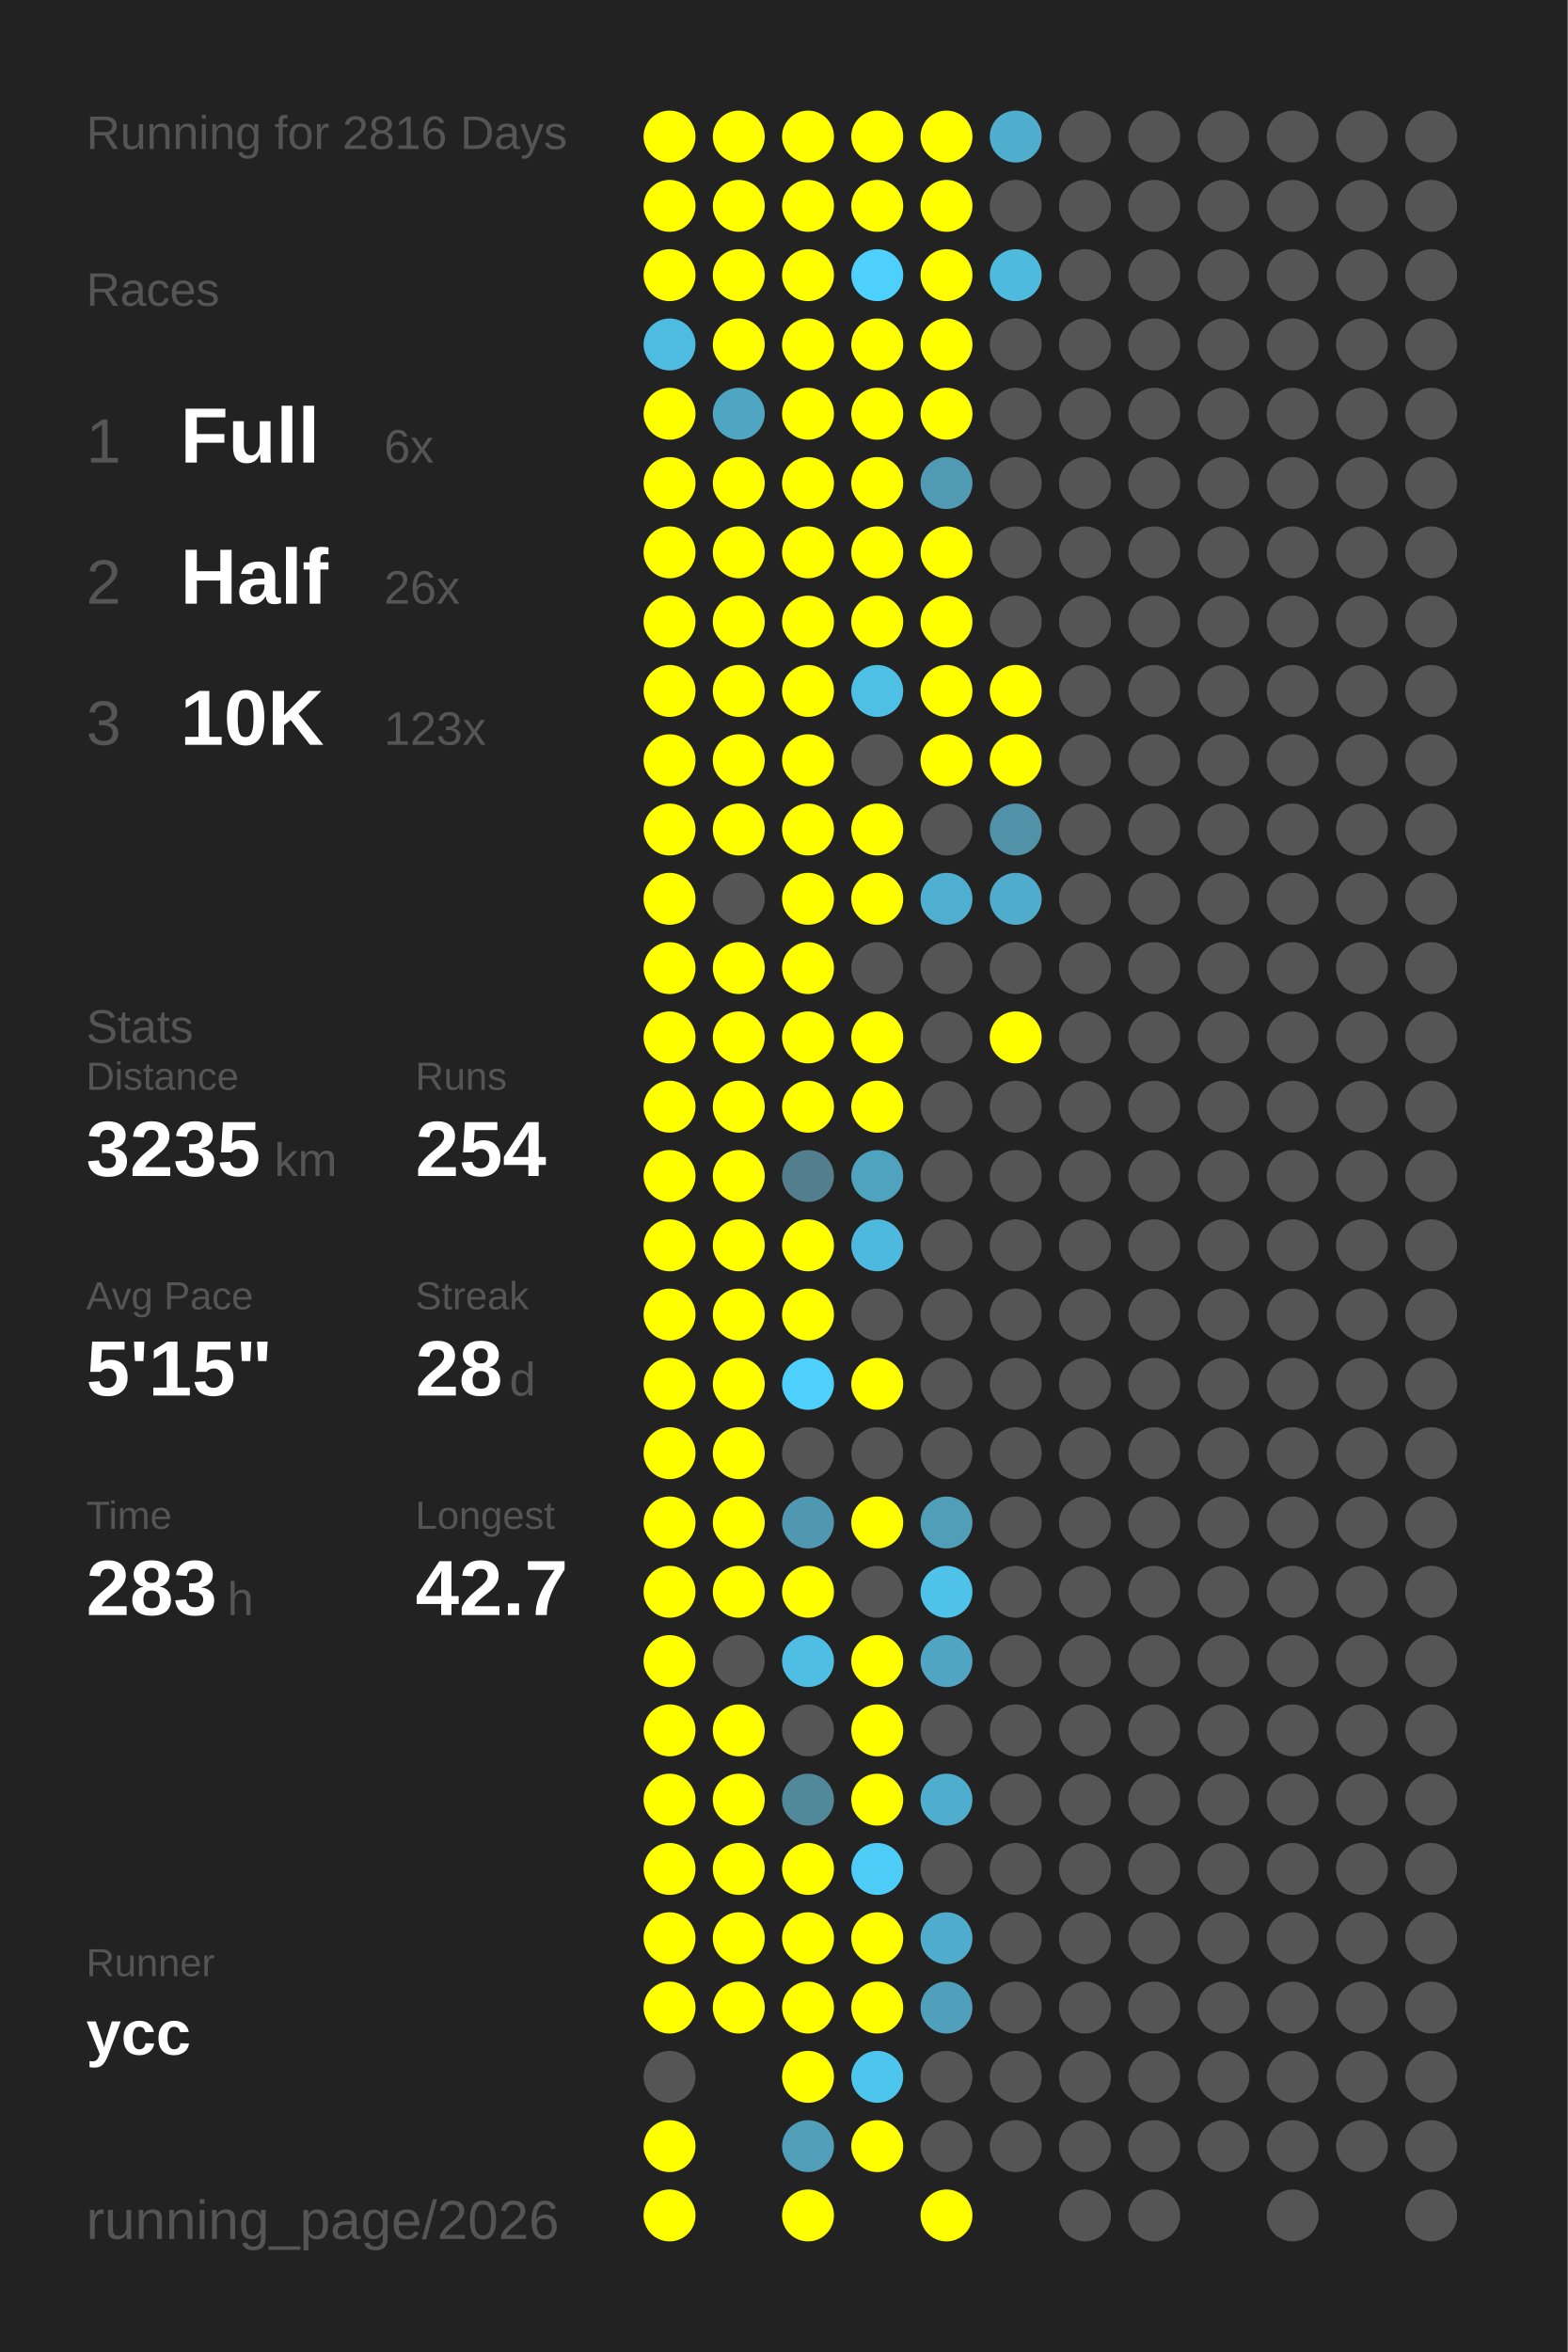
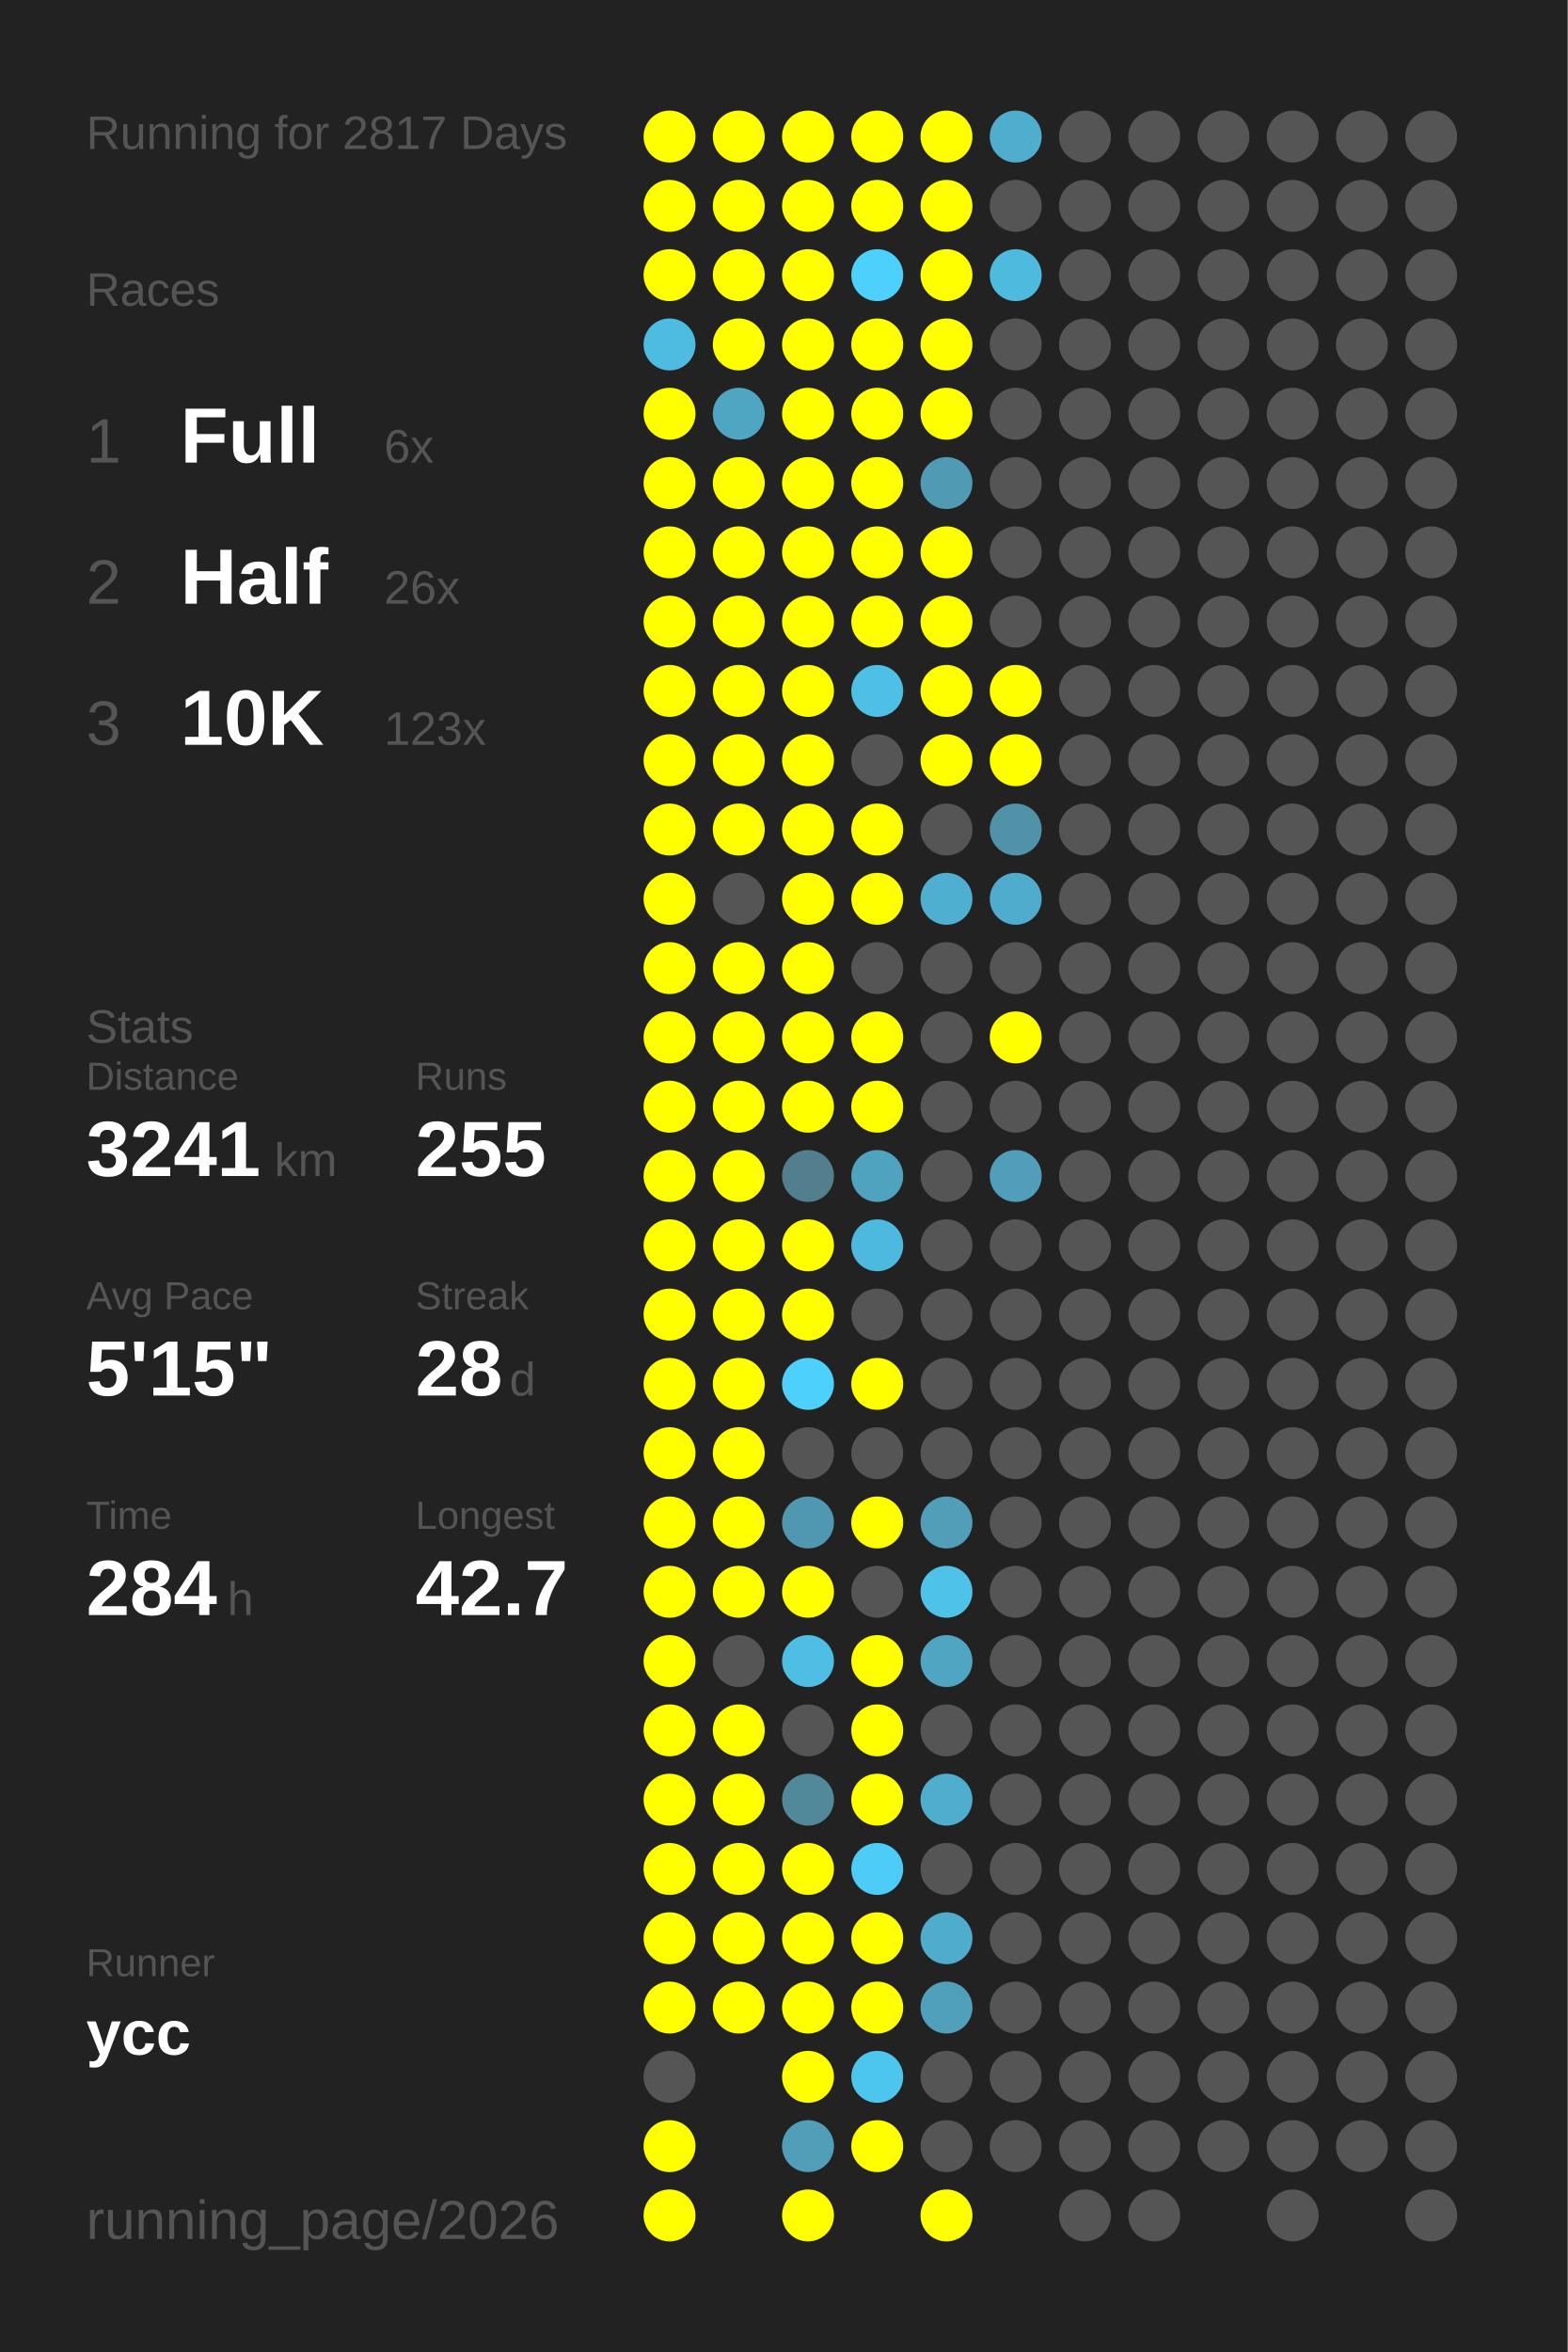
<svg xmlns="http://www.w3.org/2000/svg" baseProfile="full" height="300mm" version="1.1" viewBox="0,0,200,300" width="200mm">
  <defs />
  <rect fill="#222222" height="300" width="200" x="0" y="0" />
-   <text fill="#555555" style="font-size:6px; font-family:Arial;" x="11" y="19">Running for 2816 Days</text>
+   <text fill="#555555" style="font-size:6px; font-family:Arial;" x="11" y="19">Running for 2817 Days</text>
  <text fill="#555555" style="font-size:6px; font-family:Arial;" x="11" y="39">Races</text>
  <text fill="#555555" style="font-size:8px; font-family:Arial;" x="11" y="59">1</text>
  <text fill="#FFFFFF" style="font-size:10px; font-family:Arial; font-weight:bold;" x="23" y="59">Full</text>
  <text fill="#555555" style="font-size:6px; font-family:Arial;" x="49" y="59">6x</text>
  <text fill="#555555" style="font-size:8px; font-family:Arial;" x="11" y="77">2</text>
  <text fill="#FFFFFF" style="font-size:10px; font-family:Arial; font-weight:bold;" x="23" y="77">Half</text>
  <text fill="#555555" style="font-size:6px; font-family:Arial;" x="49" y="77">26x</text>
  <text fill="#555555" style="font-size:8px; font-family:Arial;" x="11" y="95">3</text>
  <text fill="#FFFFFF" style="font-size:10px; font-family:Arial; font-weight:bold;" x="23" y="95">10K</text>
  <text fill="#555555" style="font-size:6px; font-family:Arial;" x="49" y="95">123x</text>
  <text fill="#555555" style="font-size:6px; font-family:Arial;" x="11" y="133">Stats</text>
  <text fill="#555555" style="font-size:5px; font-family:Arial;" x="11" y="139">Distance</text>
-   <text fill="#FFFFFF" style="font-size:10px; font-family:Arial; font-weight:bold;" x="11" y="150">3235</text>
+   <text fill="#FFFFFF" style="font-size:10px; font-family:Arial; font-weight:bold;" x="11" y="150">3241</text>
  <text fill="#555555" style="font-size:6px; font-family:Arial;" x="35" y="150">km</text>
  <text fill="#555555" style="font-size:5px; font-family:Arial;" x="53" y="139">Runs</text>
-   <text fill="#FFFFFF" style="font-size:10px; font-family:Arial; font-weight:bold;" x="53" y="150">254</text>
+   <text fill="#FFFFFF" style="font-size:10px; font-family:Arial; font-weight:bold;" x="53" y="150">255</text>
  <text fill="#555555" style="font-size:5px; font-family:Arial;" x="11" y="167">Avg Pace</text>
  <text fill="#FFFFFF" style="font-size:10px; font-family:Arial; font-weight:bold;" x="11" y="178">5'15"</text>
  <text fill="#555555" style="font-size:5px; font-family:Arial;" x="53" y="167">Streak</text>
  <text fill="#FFFFFF" style="font-size:10px; font-family:Arial; font-weight:bold;" x="53" y="178">28</text>
  <text fill="#555555" style="font-size:6px; font-family:Arial;" x="65" y="178">d</text>
  <text fill="#555555" style="font-size:5px; font-family:Arial;" x="11" y="195">Time</text>
-   <text fill="#FFFFFF" style="font-size:10px; font-family:Arial; font-weight:bold;" x="11" y="206">283</text>
+   <text fill="#FFFFFF" style="font-size:10px; font-family:Arial; font-weight:bold;" x="11" y="206">284</text>
  <text fill="#555555" style="font-size:6px; font-family:Arial;" x="29" y="206">h</text>
  <text fill="#555555" style="font-size:5px; font-family:Arial;" x="53" y="195">Longest</text>
  <text fill="#FFFFFF" style="font-size:10px; font-family:Arial; font-weight:bold;" x="53" y="206">42.7</text>
  <text fill="#555555" style="font-size:5px; font-family:Arial;" x="11" y="252.065">Runner</text>
  <text fill="#FFFFFF" style="font-size:8px; font-family:Arial; font-weight:bold;" x="11" y="262.065">ycc</text>
  <text fill="#555555" style="font-size:7px; font-family:Arial;" x="11" y="285.581">running_page/2026</text>
  <circle cx="85.417" cy="17.419" fill="#FFFF00" r="3.312" />
  <circle cx="85.417" cy="26.258" fill="#FFFF00" r="3.312" />
  <circle cx="85.417" cy="35.097" fill="#FFFF00" r="3.312" />
  <circle cx="85.417" cy="43.935" fill="#4ebce1" r="3.312" />
  <circle cx="85.417" cy="52.774" fill="#FFFF00" r="3.312" />
  <circle cx="85.417" cy="61.613" fill="#FFFF00" r="3.312" />
  <circle cx="85.417" cy="70.452" fill="#FFFF00" r="3.312" />
  <circle cx="85.417" cy="79.29" fill="#FFFF00" r="3.312" />
  <circle cx="85.417" cy="88.129" fill="#FFFF00" r="3.312" />
  <circle cx="85.417" cy="96.968" fill="#FFFF00" r="3.312" />
  <circle cx="85.417" cy="105.806" fill="#FFFF00" r="3.312" />
  <circle cx="85.417" cy="114.645" fill="#FFFF00" r="3.312" />
  <circle cx="85.417" cy="123.484" fill="#FFFF00" r="3.312" />
  <circle cx="85.417" cy="132.323" fill="#FFFF00" r="3.312" />
  <circle cx="85.417" cy="141.161" fill="#FFFF00" r="3.312" />
  <circle cx="85.417" cy="150" fill="#FFFF00" r="3.312" />
  <circle cx="85.417" cy="158.839" fill="#FFFF00" r="3.312" />
  <circle cx="85.417" cy="167.677" fill="#FFFF00" r="3.312" />
  <circle cx="85.417" cy="176.516" fill="#FFFF00" r="3.312" />
  <circle cx="85.417" cy="185.355" fill="#FFFF00" r="3.312" />
  <circle cx="85.417" cy="194.194" fill="#FFFF00" r="3.312" />
  <circle cx="85.417" cy="203.032" fill="#FFFF00" r="3.312" />
  <circle cx="85.417" cy="211.871" fill="#FFFF00" r="3.312" />
  <circle cx="85.417" cy="220.71" fill="#FFFF00" r="3.312" />
  <circle cx="85.417" cy="229.548" fill="#FFFF00" r="3.312" />
  <circle cx="85.417" cy="238.387" fill="#FFFF00" r="3.312" />
  <circle cx="85.417" cy="247.226" fill="#FFFF00" r="3.312" />
  <circle cx="85.417" cy="256.065" fill="#FFFF00" r="3.312" />
  <circle cx="85.417" cy="264.903" fill="#555555" r="3.312" />
  <circle cx="85.417" cy="273.742" fill="#FFFF00" r="3.312" />
  <circle cx="85.417" cy="282.581" fill="#FFFF00" r="3.312" />
  <circle cx="94.25" cy="17.419" fill="#FFFF00" r="3.312" />
  <circle cx="94.25" cy="26.258" fill="#FFFF00" r="3.312" />
  <circle cx="94.25" cy="35.097" fill="#FFFF00" r="3.312" />
  <circle cx="94.25" cy="43.935" fill="#FFFF00" r="3.312" />
  <circle cx="94.25" cy="52.774" fill="#4fa6c3" r="3.312" />
  <circle cx="94.25" cy="61.613" fill="#FFFF00" r="3.312" />
  <circle cx="94.25" cy="70.452" fill="#FFFF00" r="3.312" />
  <circle cx="94.25" cy="79.29" fill="#FFFF00" r="3.312" />
  <circle cx="94.25" cy="88.129" fill="#FFFF00" r="3.312" />
  <circle cx="94.25" cy="96.968" fill="#FFFF00" r="3.312" />
  <circle cx="94.25" cy="105.806" fill="#FFFF00" r="3.312" />
  <circle cx="94.25" cy="114.645" fill="#555555" r="3.312" />
  <circle cx="94.25" cy="123.484" fill="#FFFF00" r="3.312" />
  <circle cx="94.25" cy="132.323" fill="#FFFF00" r="3.312" />
  <circle cx="94.25" cy="141.161" fill="#FFFF00" r="3.312" />
  <circle cx="94.25" cy="150" fill="#FFFF00" r="3.312" />
  <circle cx="94.25" cy="158.839" fill="#FFFF00" r="3.312" />
  <circle cx="94.25" cy="167.677" fill="#FFFF00" r="3.312" />
  <circle cx="94.25" cy="176.516" fill="#FFFF00" r="3.312" />
  <circle cx="94.25" cy="185.355" fill="#FFFF00" r="3.312" />
  <circle cx="94.25" cy="194.194" fill="#FFFF00" r="3.312" />
  <circle cx="94.25" cy="203.032" fill="#FFFF00" r="3.312" />
  <circle cx="94.25" cy="211.871" fill="#555555" r="3.312" />
  <circle cx="94.25" cy="220.71" fill="#FFFF00" r="3.312" />
  <circle cx="94.25" cy="229.548" fill="#FFFF00" r="3.312" />
  <circle cx="94.25" cy="238.387" fill="#FFFF00" r="3.312" />
  <circle cx="94.25" cy="247.226" fill="#FFFF00" r="3.312" />
  <circle cx="94.25" cy="256.065" fill="#FFFF00" r="3.312" />
  <circle cx="103.083" cy="17.419" fill="#FFFF00" r="3.312" />
  <circle cx="103.083" cy="26.258" fill="#FFFF00" r="3.312" />
  <circle cx="103.083" cy="35.097" fill="#FFFF00" r="3.312" />
  <circle cx="103.083" cy="43.935" fill="#FFFF00" r="3.312" />
  <circle cx="103.083" cy="52.774" fill="#FFFF00" r="3.312" />
  <circle cx="103.083" cy="61.613" fill="#FFFF00" r="3.312" />
  <circle cx="103.083" cy="70.452" fill="#FFFF00" r="3.312" />
  <circle cx="103.083" cy="79.29" fill="#FFFF00" r="3.312" />
  <circle cx="103.083" cy="88.129" fill="#FFFF00" r="3.312" />
  <circle cx="103.083" cy="96.968" fill="#FFFF00" r="3.312" />
  <circle cx="103.083" cy="105.806" fill="#FFFF00" r="3.312" />
  <circle cx="103.083" cy="114.645" fill="#FFFF00" r="3.312" />
  <circle cx="103.083" cy="123.484" fill="#FFFF00" r="3.312" />
  <circle cx="103.083" cy="132.323" fill="#FFFF00" r="3.312" />
  <circle cx="103.083" cy="141.161" fill="#FFFF00" r="3.312" />
  <circle cx="103.083" cy="150" fill="#527e8d" r="3.312" />
  <circle cx="103.083" cy="158.839" fill="#FFFF00" r="3.312" />
  <circle cx="103.083" cy="167.677" fill="#FFFF00" r="3.312" />
  <circle cx="103.083" cy="176.516" fill="#4dd0fc" r="3.312" />
  <circle cx="103.083" cy="185.355" fill="#555555" r="3.312" />
  <circle cx="103.083" cy="194.194" fill="#5098b1" r="3.312" />
  <circle cx="103.083" cy="203.032" fill="#FFFF00" r="3.312" />
  <circle cx="103.083" cy="211.871" fill="#4ebee4" r="3.312" />
  <circle cx="103.083" cy="220.71" fill="#555555" r="3.312" />
  <circle cx="103.083" cy="229.548" fill="#51889a" r="3.312" />
  <circle cx="103.083" cy="238.387" fill="#FFFF00" r="3.312" />
  <circle cx="103.083" cy="247.226" fill="#FFFF00" r="3.312" />
  <circle cx="103.083" cy="256.065" fill="#FFFF00" r="3.312" />
  <circle cx="103.083" cy="264.903" fill="#FFFF00" r="3.312" />
  <circle cx="103.083" cy="273.742" fill="#509eb8" r="3.312" />
  <circle cx="103.083" cy="282.581" fill="#FFFF00" r="3.312" />
  <circle cx="111.917" cy="17.419" fill="#FFFF00" r="3.312" />
  <circle cx="111.917" cy="26.258" fill="#FFFF00" r="3.312" />
  <circle cx="111.917" cy="35.097" fill="#4dd0fc" r="3.312" />
  <circle cx="111.917" cy="43.935" fill="#FFFF00" r="3.312" />
  <circle cx="111.917" cy="52.774" fill="#FFFF00" r="3.312" />
  <circle cx="111.917" cy="61.613" fill="#FFFF00" r="3.312" />
  <circle cx="111.917" cy="70.452" fill="#FFFF00" r="3.312" />
  <circle cx="111.917" cy="79.29" fill="#FFFF00" r="3.312" />
  <circle cx="111.917" cy="88.129" fill="#4ebfe5" r="3.312" />
  <circle cx="111.917" cy="96.968" fill="#555555" r="3.312" />
  <circle cx="111.917" cy="105.806" fill="#FFFF00" r="3.312" />
  <circle cx="111.917" cy="114.645" fill="#FFFF00" r="3.312" />
  <circle cx="111.917" cy="123.484" fill="#555555" r="3.312" />
  <circle cx="111.917" cy="132.323" fill="#FFFF00" r="3.312" />
  <circle cx="111.917" cy="141.161" fill="#FFFF00" r="3.312" />
  <circle cx="111.917" cy="150" fill="#4fa3bf" r="3.312" />
  <circle cx="111.917" cy="158.839" fill="#4eb9de" r="3.312" />
  <circle cx="111.917" cy="167.677" fill="#555555" r="3.312" />
  <circle cx="111.917" cy="176.516" fill="#FFFF00" r="3.312" />
  <circle cx="111.917" cy="185.355" fill="#555555" r="3.312" />
  <circle cx="111.917" cy="194.194" fill="#FFFF00" r="3.312" />
  <circle cx="111.917" cy="203.032" fill="#555555" r="3.312" />
  <circle cx="111.917" cy="211.871" fill="#FFFF00" r="3.312" />
  <circle cx="111.917" cy="220.71" fill="#FFFF00" r="3.312" />
  <circle cx="111.917" cy="229.548" fill="#FFFF00" r="3.312" />
  <circle cx="111.917" cy="238.387" fill="#4dccf7" r="3.312" />
  <circle cx="111.917" cy="247.226" fill="#FFFF00" r="3.312" />
  <circle cx="111.917" cy="256.065" fill="#FFFF00" r="3.312" />
  <circle cx="111.917" cy="264.903" fill="#4dc6ee" r="3.312" />
  <circle cx="111.917" cy="273.742" fill="#FFFF00" r="3.312" />
  <circle cx="120.75" cy="17.419" fill="#FFFF00" r="3.312" />
  <circle cx="120.75" cy="26.258" fill="#FFFF00" r="3.312" />
  <circle cx="120.75" cy="35.097" fill="#FFFF00" r="3.312" />
  <circle cx="120.75" cy="43.935" fill="#FFFF00" r="3.312" />
  <circle cx="120.75" cy="52.774" fill="#FFFF00" r="3.312" />
  <circle cx="120.75" cy="61.613" fill="#509ab3" r="3.312" />
  <circle cx="120.75" cy="70.452" fill="#FFFF00" r="3.312" />
  <circle cx="120.75" cy="79.29" fill="#FFFF00" r="3.312" />
  <circle cx="120.75" cy="88.129" fill="#FFFF00" r="3.312" />
  <circle cx="120.75" cy="96.968" fill="#FFFF00" r="3.312" />
  <circle cx="120.75" cy="105.806" fill="#555555" r="3.312" />
  <circle cx="120.75" cy="114.645" fill="#4fafd0" r="3.312" />
  <circle cx="120.75" cy="123.484" fill="#555555" r="3.312" />
  <circle cx="120.75" cy="132.323" fill="#555555" r="3.312" />
  <circle cx="120.75" cy="141.161" fill="#555555" r="3.312" />
  <circle cx="120.75" cy="150" fill="#555555" r="3.312" />
  <circle cx="120.75" cy="158.839" fill="#555555" r="3.312" />
  <circle cx="120.75" cy="167.677" fill="#555555" r="3.312" />
  <circle cx="120.75" cy="176.516" fill="#555555" r="3.312" />
  <circle cx="120.75" cy="185.355" fill="#555555" r="3.312" />
  <circle cx="120.75" cy="194.194" fill="#509eb8" r="3.312" />
  <circle cx="120.75" cy="203.032" fill="#4ec2e9" r="3.312" />
  <circle cx="120.75" cy="211.871" fill="#4fa5c2" r="3.312" />
  <circle cx="120.75" cy="220.71" fill="#555555" r="3.312" />
  <circle cx="120.75" cy="229.548" fill="#4fadcd" r="3.312" />
  <circle cx="120.75" cy="238.387" fill="#555555" r="3.312" />
  <circle cx="120.75" cy="247.226" fill="#4faccc" r="3.312" />
  <circle cx="120.75" cy="256.065" fill="#50a0bb" r="3.312" />
  <circle cx="120.75" cy="264.903" fill="#555555" r="3.312" />
  <circle cx="120.75" cy="273.742" fill="#555555" r="3.312" />
  <circle cx="120.75" cy="282.581" fill="#FFFF00" r="3.312" />
  <circle cx="129.583" cy="17.419" fill="#4faece" r="3.312" />
  <circle cx="129.583" cy="26.258" fill="#555555" r="3.312" />
  <circle cx="129.583" cy="35.097" fill="#4ebade" r="3.312" />
  <circle cx="129.583" cy="43.935" fill="#555555" r="3.312" />
  <circle cx="129.583" cy="52.774" fill="#555555" r="3.312" />
  <circle cx="129.583" cy="61.613" fill="#555555" r="3.312" />
  <circle cx="129.583" cy="70.452" fill="#555555" r="3.312" />
  <circle cx="129.583" cy="79.29" fill="#555555" r="3.312" />
  <circle cx="129.583" cy="88.129" fill="#FFFF00" r="3.312" />
  <circle cx="129.583" cy="96.968" fill="#FFFF00" r="3.312" />
  <circle cx="129.583" cy="105.806" fill="#5192a8" r="3.312" />
  <circle cx="129.583" cy="114.645" fill="#4faccc" r="3.312" />
  <circle cx="129.583" cy="123.484" fill="#555555" r="3.312" />
  <circle cx="129.583" cy="132.323" fill="#FFFF00" r="3.312" />
  <circle cx="129.583" cy="141.161" fill="#555555" r="3.312" />
-   <circle cx="129.583" cy="150" fill="#555555" r="3.312" />
+   <circle cx="129.583" cy="150" fill="#509eb9" r="3.312" />
  <circle cx="129.583" cy="158.839" fill="#555555" r="3.312" />
  <circle cx="129.583" cy="167.677" fill="#555555" r="3.312" />
  <circle cx="129.583" cy="176.516" fill="#555555" r="3.312" />
  <circle cx="129.583" cy="185.355" fill="#555555" r="3.312" />
  <circle cx="129.583" cy="194.194" fill="#555555" r="3.312" />
  <circle cx="129.583" cy="203.032" fill="#555555" r="3.312" />
  <circle cx="129.583" cy="211.871" fill="#555555" r="3.312" />
  <circle cx="129.583" cy="220.71" fill="#555555" r="3.312" />
  <circle cx="129.583" cy="229.548" fill="#555555" r="3.312" />
  <circle cx="129.583" cy="238.387" fill="#555555" r="3.312" />
  <circle cx="129.583" cy="247.226" fill="#555555" r="3.312" />
  <circle cx="129.583" cy="256.065" fill="#555555" r="3.312" />
  <circle cx="129.583" cy="264.903" fill="#555555" r="3.312" />
  <circle cx="129.583" cy="273.742" fill="#555555" r="3.312" />
  <circle cx="138.417" cy="17.419" fill="#555555" r="3.312" />
  <circle cx="138.417" cy="26.258" fill="#555555" r="3.312" />
  <circle cx="138.417" cy="35.097" fill="#555555" r="3.312" />
  <circle cx="138.417" cy="43.935" fill="#555555" r="3.312" />
  <circle cx="138.417" cy="52.774" fill="#555555" r="3.312" />
  <circle cx="138.417" cy="61.613" fill="#555555" r="3.312" />
  <circle cx="138.417" cy="70.452" fill="#555555" r="3.312" />
  <circle cx="138.417" cy="79.29" fill="#555555" r="3.312" />
  <circle cx="138.417" cy="88.129" fill="#555555" r="3.312" />
  <circle cx="138.417" cy="96.968" fill="#555555" r="3.312" />
  <circle cx="138.417" cy="105.806" fill="#555555" r="3.312" />
  <circle cx="138.417" cy="114.645" fill="#555555" r="3.312" />
  <circle cx="138.417" cy="123.484" fill="#555555" r="3.312" />
  <circle cx="138.417" cy="132.323" fill="#555555" r="3.312" />
  <circle cx="138.417" cy="141.161" fill="#555555" r="3.312" />
  <circle cx="138.417" cy="150" fill="#555555" r="3.312" />
  <circle cx="138.417" cy="158.839" fill="#555555" r="3.312" />
  <circle cx="138.417" cy="167.677" fill="#555555" r="3.312" />
  <circle cx="138.417" cy="176.516" fill="#555555" r="3.312" />
  <circle cx="138.417" cy="185.355" fill="#555555" r="3.312" />
  <circle cx="138.417" cy="194.194" fill="#555555" r="3.312" />
  <circle cx="138.417" cy="203.032" fill="#555555" r="3.312" />
  <circle cx="138.417" cy="211.871" fill="#555555" r="3.312" />
  <circle cx="138.417" cy="220.71" fill="#555555" r="3.312" />
  <circle cx="138.417" cy="229.548" fill="#555555" r="3.312" />
  <circle cx="138.417" cy="238.387" fill="#555555" r="3.312" />
  <circle cx="138.417" cy="247.226" fill="#555555" r="3.312" />
  <circle cx="138.417" cy="256.065" fill="#555555" r="3.312" />
  <circle cx="138.417" cy="264.903" fill="#555555" r="3.312" />
  <circle cx="138.417" cy="273.742" fill="#555555" r="3.312" />
  <circle cx="138.417" cy="282.581" fill="#555555" r="3.312" />
  <circle cx="147.25" cy="17.419" fill="#555555" r="3.312" />
  <circle cx="147.25" cy="26.258" fill="#555555" r="3.312" />
  <circle cx="147.25" cy="35.097" fill="#555555" r="3.312" />
  <circle cx="147.25" cy="43.935" fill="#555555" r="3.312" />
  <circle cx="147.25" cy="52.774" fill="#555555" r="3.312" />
  <circle cx="147.25" cy="61.613" fill="#555555" r="3.312" />
  <circle cx="147.25" cy="70.452" fill="#555555" r="3.312" />
  <circle cx="147.25" cy="79.29" fill="#555555" r="3.312" />
  <circle cx="147.25" cy="88.129" fill="#555555" r="3.312" />
  <circle cx="147.25" cy="96.968" fill="#555555" r="3.312" />
  <circle cx="147.25" cy="105.806" fill="#555555" r="3.312" />
  <circle cx="147.25" cy="114.645" fill="#555555" r="3.312" />
  <circle cx="147.25" cy="123.484" fill="#555555" r="3.312" />
  <circle cx="147.25" cy="132.323" fill="#555555" r="3.312" />
  <circle cx="147.25" cy="141.161" fill="#555555" r="3.312" />
  <circle cx="147.25" cy="150" fill="#555555" r="3.312" />
  <circle cx="147.25" cy="158.839" fill="#555555" r="3.312" />
  <circle cx="147.25" cy="167.677" fill="#555555" r="3.312" />
  <circle cx="147.25" cy="176.516" fill="#555555" r="3.312" />
  <circle cx="147.25" cy="185.355" fill="#555555" r="3.312" />
  <circle cx="147.25" cy="194.194" fill="#555555" r="3.312" />
  <circle cx="147.25" cy="203.032" fill="#555555" r="3.312" />
  <circle cx="147.25" cy="211.871" fill="#555555" r="3.312" />
  <circle cx="147.25" cy="220.71" fill="#555555" r="3.312" />
  <circle cx="147.25" cy="229.548" fill="#555555" r="3.312" />
  <circle cx="147.25" cy="238.387" fill="#555555" r="3.312" />
  <circle cx="147.25" cy="247.226" fill="#555555" r="3.312" />
  <circle cx="147.25" cy="256.065" fill="#555555" r="3.312" />
  <circle cx="147.25" cy="264.903" fill="#555555" r="3.312" />
  <circle cx="147.25" cy="273.742" fill="#555555" r="3.312" />
  <circle cx="147.25" cy="282.581" fill="#555555" r="3.312" />
  <circle cx="156.083" cy="17.419" fill="#555555" r="3.312" />
  <circle cx="156.083" cy="26.258" fill="#555555" r="3.312" />
  <circle cx="156.083" cy="35.097" fill="#555555" r="3.312" />
  <circle cx="156.083" cy="43.935" fill="#555555" r="3.312" />
  <circle cx="156.083" cy="52.774" fill="#555555" r="3.312" />
  <circle cx="156.083" cy="61.613" fill="#555555" r="3.312" />
  <circle cx="156.083" cy="70.452" fill="#555555" r="3.312" />
  <circle cx="156.083" cy="79.29" fill="#555555" r="3.312" />
  <circle cx="156.083" cy="88.129" fill="#555555" r="3.312" />
  <circle cx="156.083" cy="96.968" fill="#555555" r="3.312" />
  <circle cx="156.083" cy="105.806" fill="#555555" r="3.312" />
  <circle cx="156.083" cy="114.645" fill="#555555" r="3.312" />
  <circle cx="156.083" cy="123.484" fill="#555555" r="3.312" />
  <circle cx="156.083" cy="132.323" fill="#555555" r="3.312" />
  <circle cx="156.083" cy="141.161" fill="#555555" r="3.312" />
  <circle cx="156.083" cy="150" fill="#555555" r="3.312" />
  <circle cx="156.083" cy="158.839" fill="#555555" r="3.312" />
  <circle cx="156.083" cy="167.677" fill="#555555" r="3.312" />
  <circle cx="156.083" cy="176.516" fill="#555555" r="3.312" />
  <circle cx="156.083" cy="185.355" fill="#555555" r="3.312" />
  <circle cx="156.083" cy="194.194" fill="#555555" r="3.312" />
  <circle cx="156.083" cy="203.032" fill="#555555" r="3.312" />
  <circle cx="156.083" cy="211.871" fill="#555555" r="3.312" />
  <circle cx="156.083" cy="220.71" fill="#555555" r="3.312" />
  <circle cx="156.083" cy="229.548" fill="#555555" r="3.312" />
  <circle cx="156.083" cy="238.387" fill="#555555" r="3.312" />
  <circle cx="156.083" cy="247.226" fill="#555555" r="3.312" />
  <circle cx="156.083" cy="256.065" fill="#555555" r="3.312" />
  <circle cx="156.083" cy="264.903" fill="#555555" r="3.312" />
  <circle cx="156.083" cy="273.742" fill="#555555" r="3.312" />
  <circle cx="164.917" cy="17.419" fill="#555555" r="3.312" />
  <circle cx="164.917" cy="26.258" fill="#555555" r="3.312" />
  <circle cx="164.917" cy="35.097" fill="#555555" r="3.312" />
  <circle cx="164.917" cy="43.935" fill="#555555" r="3.312" />
  <circle cx="164.917" cy="52.774" fill="#555555" r="3.312" />
  <circle cx="164.917" cy="61.613" fill="#555555" r="3.312" />
  <circle cx="164.917" cy="70.452" fill="#555555" r="3.312" />
  <circle cx="164.917" cy="79.29" fill="#555555" r="3.312" />
  <circle cx="164.917" cy="88.129" fill="#555555" r="3.312" />
  <circle cx="164.917" cy="96.968" fill="#555555" r="3.312" />
  <circle cx="164.917" cy="105.806" fill="#555555" r="3.312" />
  <circle cx="164.917" cy="114.645" fill="#555555" r="3.312" />
  <circle cx="164.917" cy="123.484" fill="#555555" r="3.312" />
  <circle cx="164.917" cy="132.323" fill="#555555" r="3.312" />
  <circle cx="164.917" cy="141.161" fill="#555555" r="3.312" />
  <circle cx="164.917" cy="150" fill="#555555" r="3.312" />
  <circle cx="164.917" cy="158.839" fill="#555555" r="3.312" />
  <circle cx="164.917" cy="167.677" fill="#555555" r="3.312" />
  <circle cx="164.917" cy="176.516" fill="#555555" r="3.312" />
  <circle cx="164.917" cy="185.355" fill="#555555" r="3.312" />
  <circle cx="164.917" cy="194.194" fill="#555555" r="3.312" />
  <circle cx="164.917" cy="203.032" fill="#555555" r="3.312" />
  <circle cx="164.917" cy="211.871" fill="#555555" r="3.312" />
  <circle cx="164.917" cy="220.71" fill="#555555" r="3.312" />
  <circle cx="164.917" cy="229.548" fill="#555555" r="3.312" />
  <circle cx="164.917" cy="238.387" fill="#555555" r="3.312" />
  <circle cx="164.917" cy="247.226" fill="#555555" r="3.312" />
  <circle cx="164.917" cy="256.065" fill="#555555" r="3.312" />
  <circle cx="164.917" cy="264.903" fill="#555555" r="3.312" />
  <circle cx="164.917" cy="273.742" fill="#555555" r="3.312" />
  <circle cx="164.917" cy="282.581" fill="#555555" r="3.312" />
  <circle cx="173.75" cy="17.419" fill="#555555" r="3.312" />
  <circle cx="173.75" cy="26.258" fill="#555555" r="3.312" />
  <circle cx="173.75" cy="35.097" fill="#555555" r="3.312" />
  <circle cx="173.75" cy="43.935" fill="#555555" r="3.312" />
  <circle cx="173.75" cy="52.774" fill="#555555" r="3.312" />
  <circle cx="173.75" cy="61.613" fill="#555555" r="3.312" />
  <circle cx="173.75" cy="70.452" fill="#555555" r="3.312" />
  <circle cx="173.75" cy="79.29" fill="#555555" r="3.312" />
  <circle cx="173.75" cy="88.129" fill="#555555" r="3.312" />
  <circle cx="173.75" cy="96.968" fill="#555555" r="3.312" />
  <circle cx="173.75" cy="105.806" fill="#555555" r="3.312" />
  <circle cx="173.75" cy="114.645" fill="#555555" r="3.312" />
  <circle cx="173.75" cy="123.484" fill="#555555" r="3.312" />
  <circle cx="173.75" cy="132.323" fill="#555555" r="3.312" />
  <circle cx="173.75" cy="141.161" fill="#555555" r="3.312" />
  <circle cx="173.75" cy="150" fill="#555555" r="3.312" />
  <circle cx="173.75" cy="158.839" fill="#555555" r="3.312" />
  <circle cx="173.75" cy="167.677" fill="#555555" r="3.312" />
  <circle cx="173.75" cy="176.516" fill="#555555" r="3.312" />
  <circle cx="173.75" cy="185.355" fill="#555555" r="3.312" />
  <circle cx="173.75" cy="194.194" fill="#555555" r="3.312" />
  <circle cx="173.75" cy="203.032" fill="#555555" r="3.312" />
  <circle cx="173.75" cy="211.871" fill="#555555" r="3.312" />
  <circle cx="173.75" cy="220.71" fill="#555555" r="3.312" />
  <circle cx="173.75" cy="229.548" fill="#555555" r="3.312" />
  <circle cx="173.75" cy="238.387" fill="#555555" r="3.312" />
  <circle cx="173.75" cy="247.226" fill="#555555" r="3.312" />
  <circle cx="173.75" cy="256.065" fill="#555555" r="3.312" />
  <circle cx="173.75" cy="264.903" fill="#555555" r="3.312" />
  <circle cx="173.75" cy="273.742" fill="#555555" r="3.312" />
  <circle cx="182.583" cy="17.419" fill="#555555" r="3.312" />
  <circle cx="182.583" cy="26.258" fill="#555555" r="3.312" />
  <circle cx="182.583" cy="35.097" fill="#555555" r="3.312" />
  <circle cx="182.583" cy="43.935" fill="#555555" r="3.312" />
  <circle cx="182.583" cy="52.774" fill="#555555" r="3.312" />
  <circle cx="182.583" cy="61.613" fill="#555555" r="3.312" />
  <circle cx="182.583" cy="70.452" fill="#555555" r="3.312" />
  <circle cx="182.583" cy="79.29" fill="#555555" r="3.312" />
  <circle cx="182.583" cy="88.129" fill="#555555" r="3.312" />
  <circle cx="182.583" cy="96.968" fill="#555555" r="3.312" />
  <circle cx="182.583" cy="105.806" fill="#555555" r="3.312" />
  <circle cx="182.583" cy="114.645" fill="#555555" r="3.312" />
  <circle cx="182.583" cy="123.484" fill="#555555" r="3.312" />
  <circle cx="182.583" cy="132.323" fill="#555555" r="3.312" />
  <circle cx="182.583" cy="141.161" fill="#555555" r="3.312" />
  <circle cx="182.583" cy="150" fill="#555555" r="3.312" />
  <circle cx="182.583" cy="158.839" fill="#555555" r="3.312" />
  <circle cx="182.583" cy="167.677" fill="#555555" r="3.312" />
  <circle cx="182.583" cy="176.516" fill="#555555" r="3.312" />
  <circle cx="182.583" cy="185.355" fill="#555555" r="3.312" />
  <circle cx="182.583" cy="194.194" fill="#555555" r="3.312" />
  <circle cx="182.583" cy="203.032" fill="#555555" r="3.312" />
  <circle cx="182.583" cy="211.871" fill="#555555" r="3.312" />
  <circle cx="182.583" cy="220.71" fill="#555555" r="3.312" />
  <circle cx="182.583" cy="229.548" fill="#555555" r="3.312" />
  <circle cx="182.583" cy="238.387" fill="#555555" r="3.312" />
  <circle cx="182.583" cy="247.226" fill="#555555" r="3.312" />
  <circle cx="182.583" cy="256.065" fill="#555555" r="3.312" />
  <circle cx="182.583" cy="264.903" fill="#555555" r="3.312" />
  <circle cx="182.583" cy="273.742" fill="#555555" r="3.312" />
  <circle cx="182.583" cy="282.581" fill="#555555" r="3.312" />
</svg>
